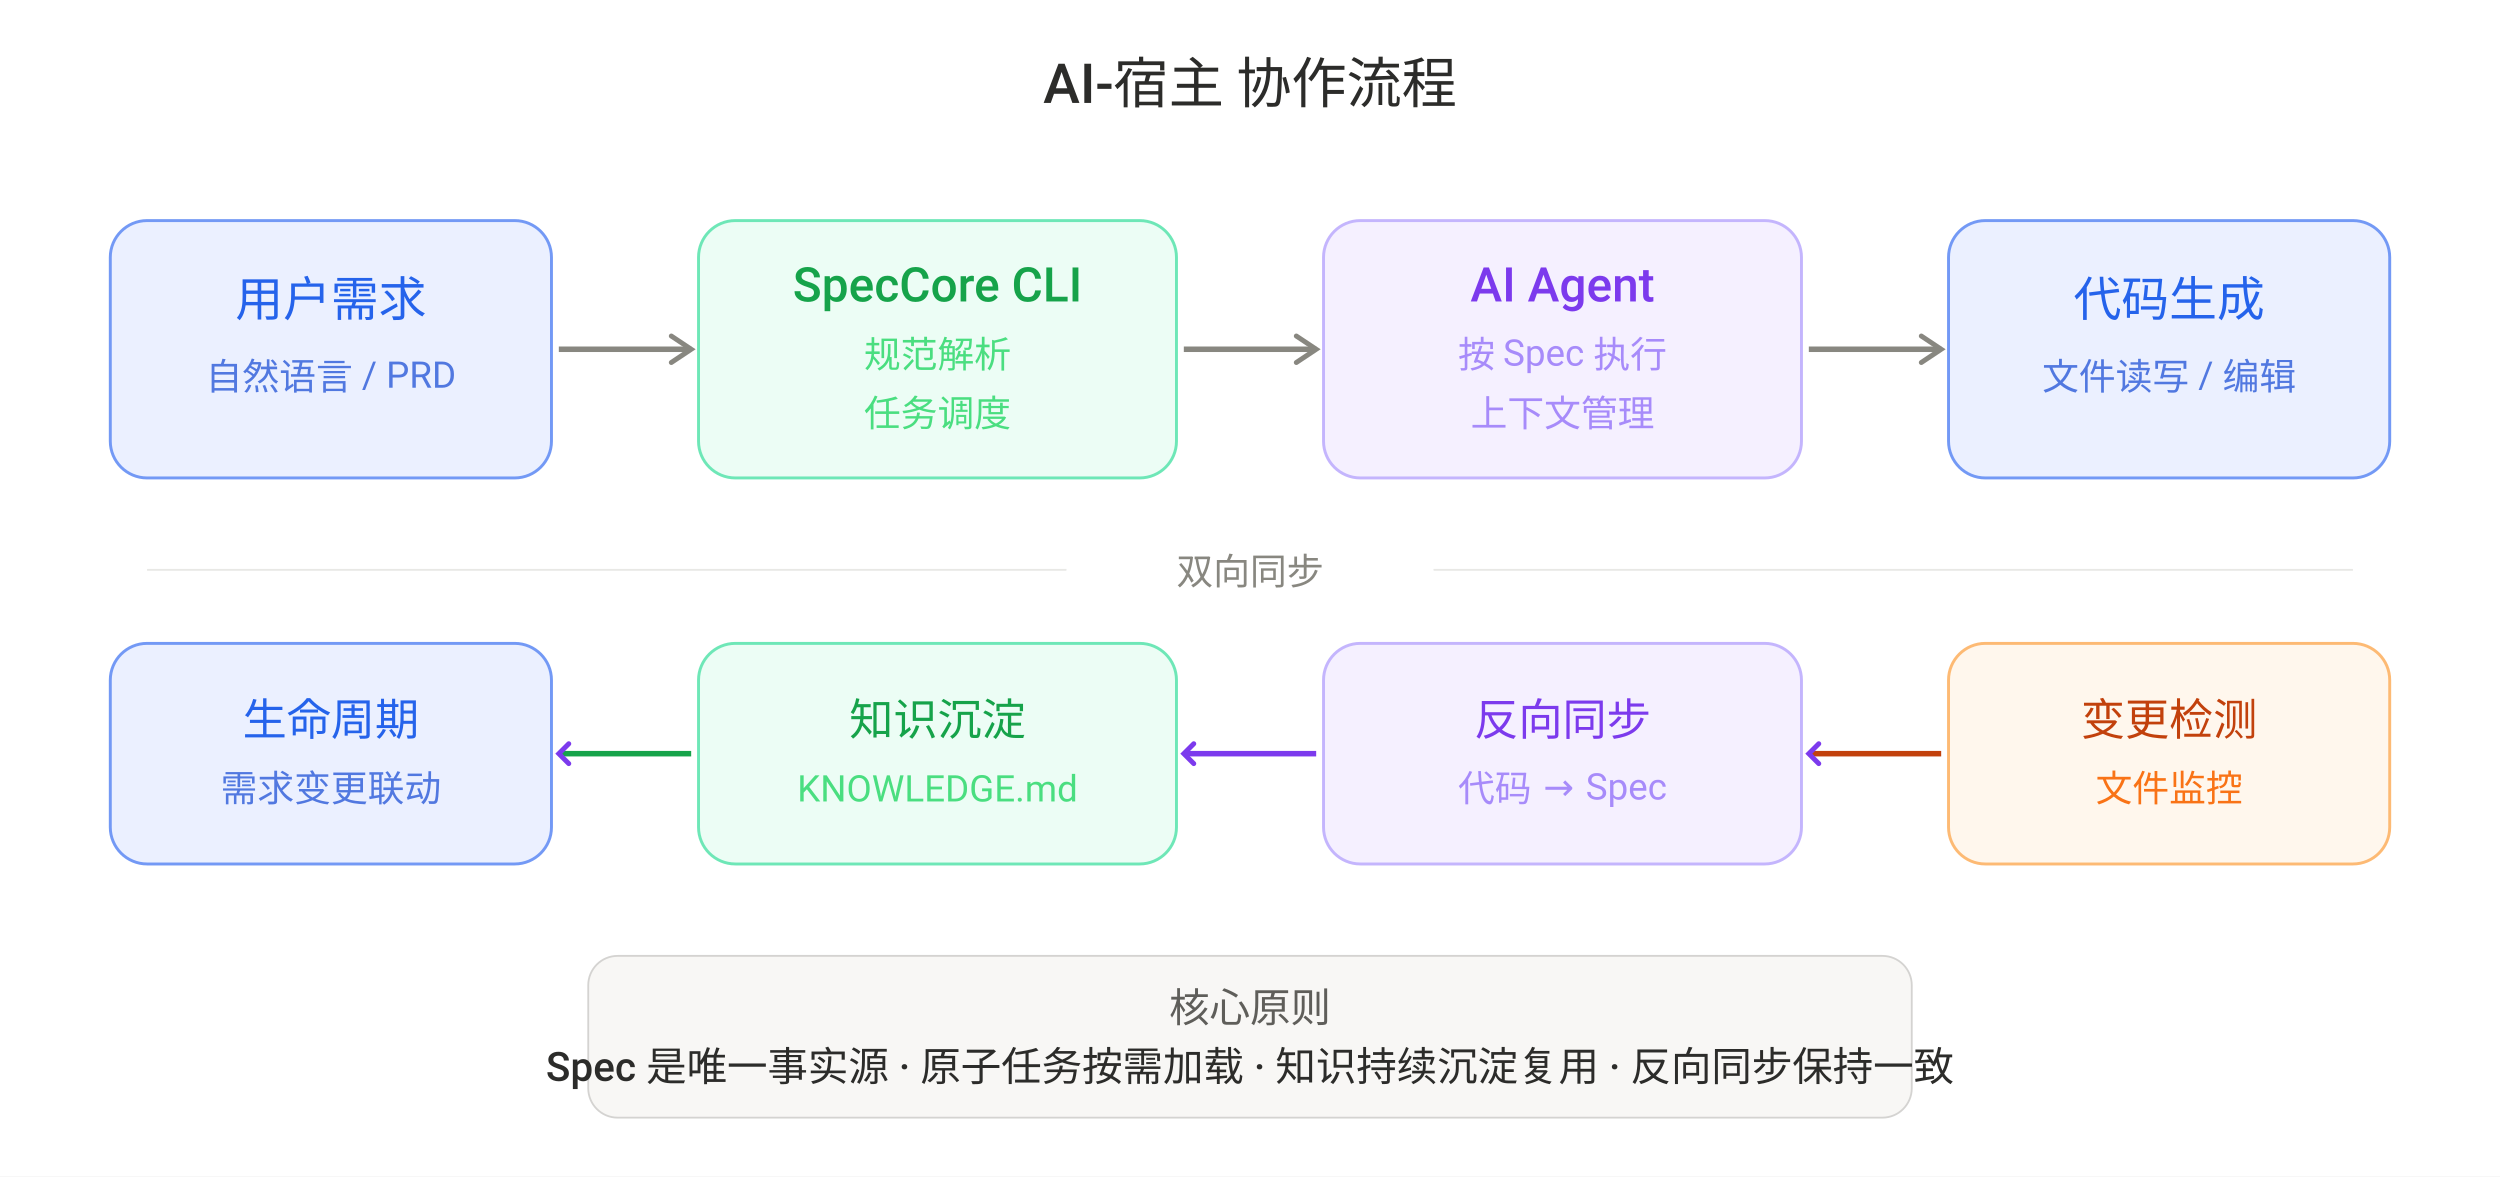
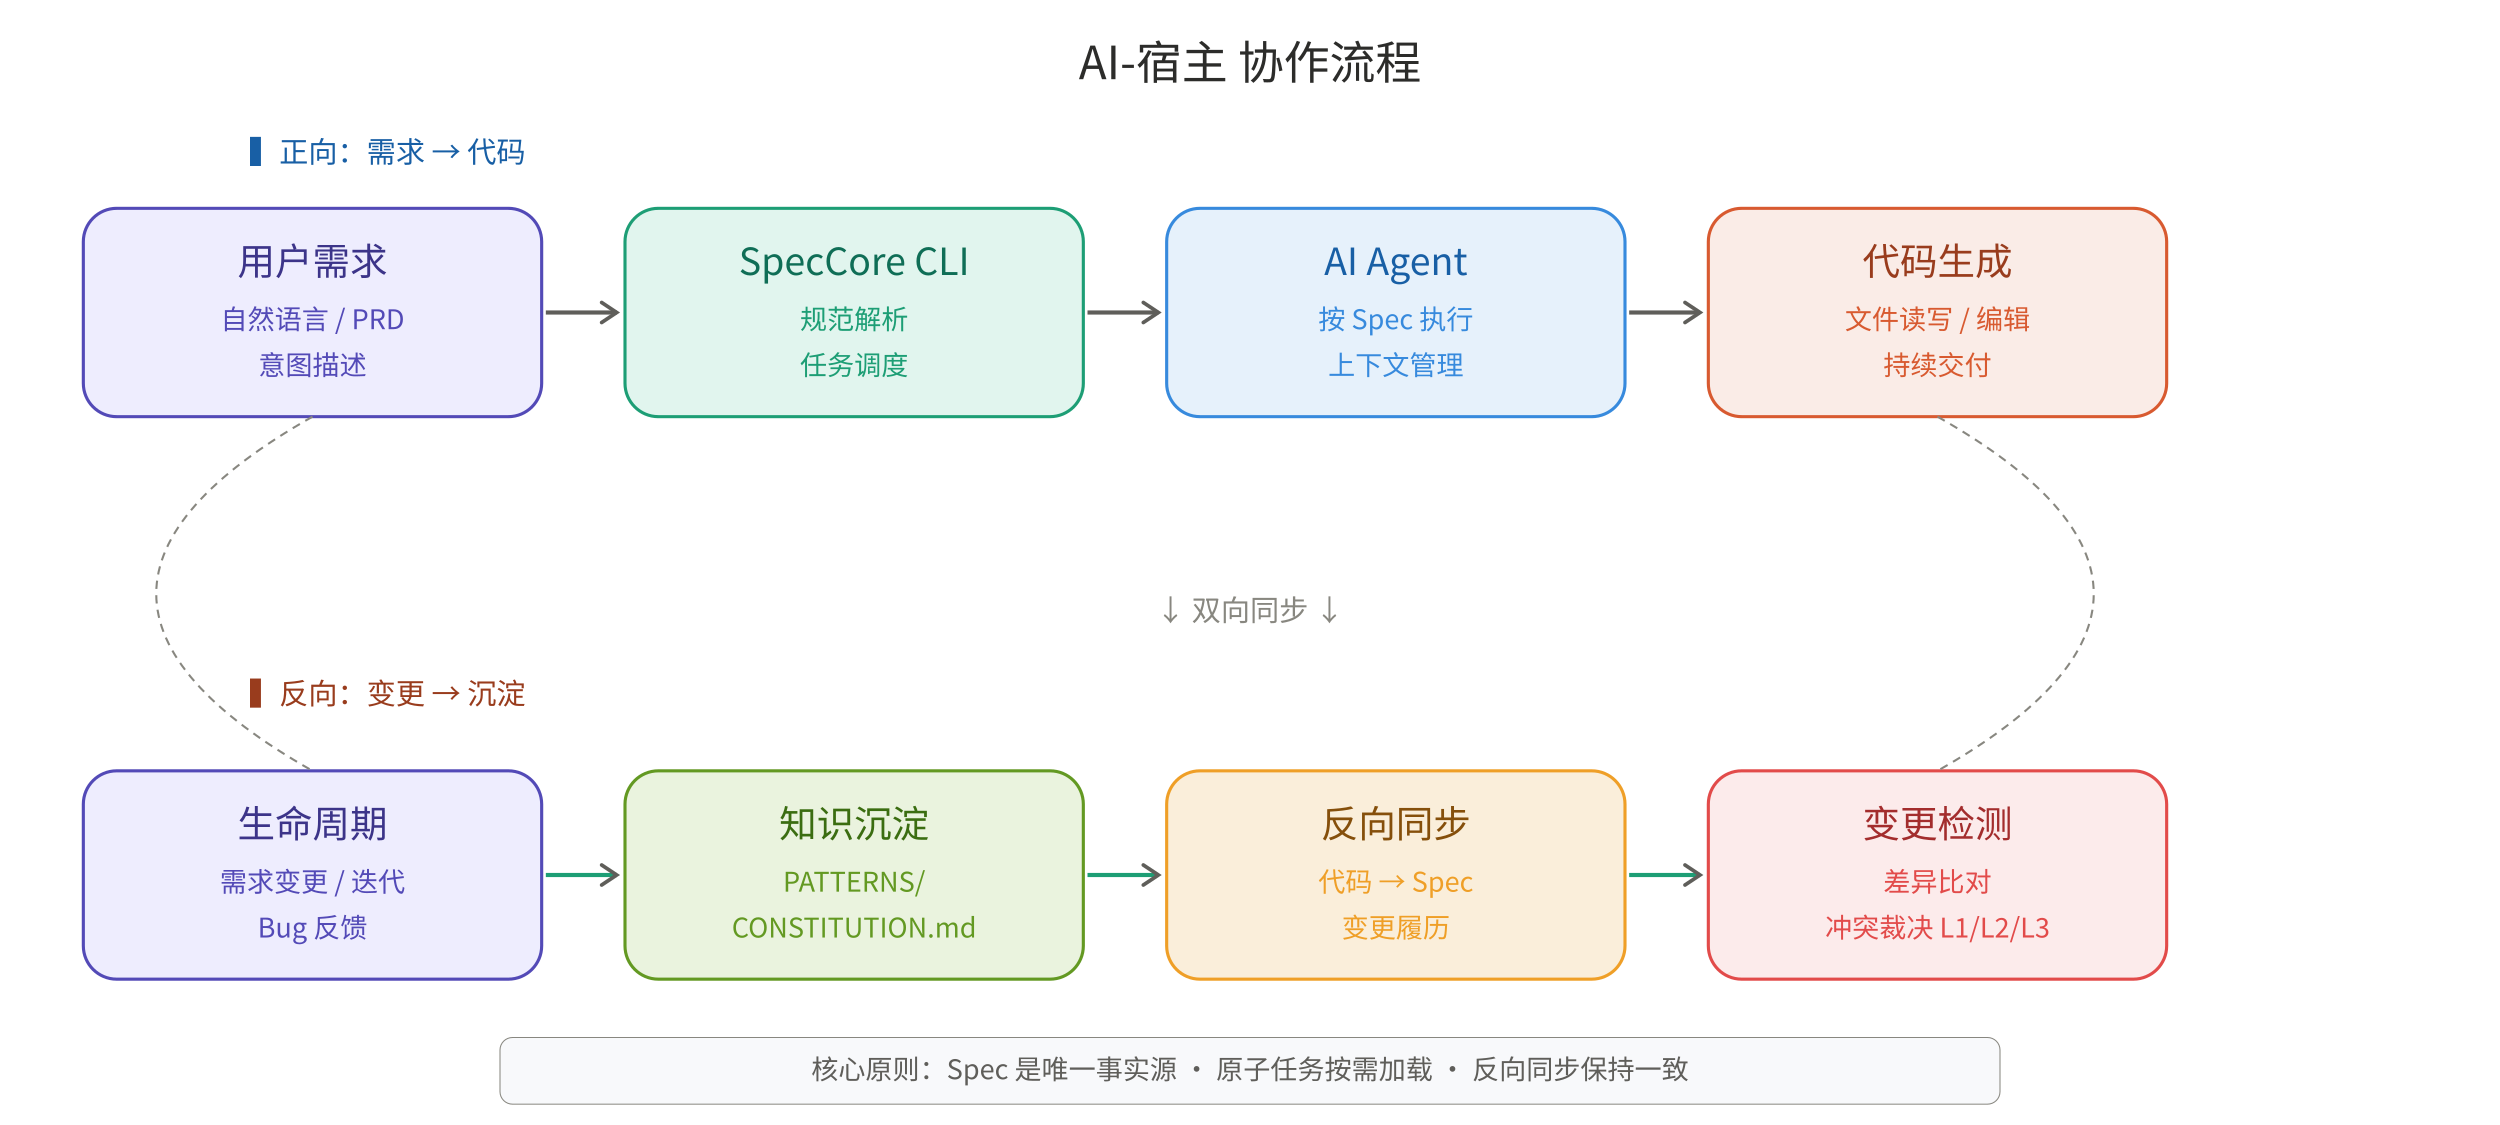
- <svg xmlns="http://www.w3.org/2000/svg" viewBox="0 0 680 320" style="font-family: 'Source Han Sans SC', 'Roboto', sans-serif;">
+ <svg xmlns="http://www.w3.org/2000/svg" viewBox="0 0 1200 540" width="1200" height="540" font-family="'Source Han Sans SC', 'Noto Sans CJK SC', 'PingFang SC', 'Microsoft YaHei', sans-serif">
  <defs>
-     <marker id="a" viewBox="0 0 10 10" refX="8" refY="5" markerWidth="6" markerHeight="6" orient="auto-start-reverse">
-       <path d="M2 1L8 5L2 9" fill="none" stroke="#888780" stroke-width="1.5" stroke-linecap="round" />
-     </marker>
-     <marker id="b" viewBox="0 0 10 10" refX="5" refY="5" markerWidth="6" markerHeight="6" orient="auto">
-       <path d="M2 2L5 5L2 8" fill="none" stroke="#7C3AED" stroke-width="1.5" stroke-linecap="round" />
+     <marker id="arrow" viewBox="0 0 10 10" refX="8" refY="5" markerWidth="6" markerHeight="6" orient="auto-start-reverse">
+       <path d="M2 1L8 5L2 9" fill="none" stroke="#5F5E5A" stroke-width="1.5" stroke-linecap="round" />
    </marker>
  </defs>
-   <rect width="680" height="320" fill="#fff" />
-   <text x="340" y="28" text-anchor="middle" font-weight="500" font-size="15" fill="#2C2C2A">AI-宿主 协作流程</text>
-   <rect x="30" y="60" width="120" height="70" rx="10" fill="#EBF0FF" stroke="#7399F5" stroke-width="0.8" />
-   <text x="90" y="86" text-anchor="middle" font-weight="500" font-size="13" fill="#2563EB">用户需求</text>
-   <text x="90" y="106" text-anchor="middle" font-size="10" fill="#5178E0">自然语言 / PRD</text>
-   <line x1="152" y1="95" x2="188" y2="95" stroke="#888780" stroke-width="1.5" marker-end="url(#a)" />
-   <rect x="190" y="60" width="130" height="70" rx="10" fill="#ECFDF5" stroke="#6EE7B7" stroke-width="0.8" />
-   <text x="255" y="82" text-anchor="middle" font-weight="500" font-size="13" fill="#16A34A">SpecCore CLI</text>
-   <text x="255" y="100" text-anchor="middle" font-size="10" fill="#4ADE80">规范解析</text>
-   <text x="255" y="116" text-anchor="middle" font-size="10" fill="#4ADE80">任务调度</text>
-   <line x1="322" y1="95" x2="358" y2="95" stroke="#888780" stroke-width="1.5" marker-end="url(#a)" />
-   <rect x="360" y="60" width="130" height="70" rx="10" fill="#F5F0FF" stroke="#C4B5FD" stroke-width="0.8" />
-   <text x="425" y="82" text-anchor="middle" font-weight="500" font-size="13" fill="#7C3AED">AI Agent</text>
-   <text x="425" y="100" text-anchor="middle" font-size="10" fill="#A78BFA">按 Spec 执行</text>
-   <text x="425" y="116" text-anchor="middle" font-size="10" fill="#A78BFA">上下文管理</text>
-   <line x1="492" y1="95" x2="528" y2="95" stroke="#888780" stroke-width="1.5" marker-end="url(#a)" />
-   <rect x="530" y="60" width="120" height="70" rx="10" fill="#EBF0FF" stroke="#7399F5" stroke-width="0.8" />
-   <text x="590" y="86" text-anchor="middle" font-weight="500" font-size="13" fill="#2563EB">代码生成</text>
-   <text x="590" y="106" text-anchor="middle" font-size="10" fill="#5178E0">文件读写 / 编辑</text>
-   <line x1="40" y1="155" x2="640" y2="155" stroke="#E8E8E5" stroke-width="0.5" />
-   <rect x="290" y="149" width="100" height="14" rx="7" fill="#fff" />
-   <text x="340" y="159" text-anchor="middle" font-size="10" fill="#888780">双向同步</text>
-   <rect x="530" y="175" width="120" height="60" rx="10" fill="#FFF7ED" stroke="#FDBA74" stroke-width="0.8" />
-   <text x="590" y="200" text-anchor="middle" font-weight="500" font-size="12" fill="#C2410C">变更检测</text>
-   <text x="590" y="218" text-anchor="middle" font-size="10" fill="#F97316">文件监控</text>
-   <line x1="528" y1="205" x2="492" y2="205" stroke="#C2410C" stroke-width="1.5" marker-end="url(#b)" />
-   <rect x="360" y="175" width="130" height="60" rx="10" fill="#F5F0FF" stroke="#C4B5FD" stroke-width="0.8" />
-   <text x="425" y="200" text-anchor="middle" font-weight="500" font-size="12" fill="#7C3AED">反向同步</text>
-   <text x="425" y="218" text-anchor="middle" font-size="10" fill="#A78BFA">代码 → Spec</text>
-   <line x1="358" y1="205" x2="322" y2="205" stroke="#7C3AED" stroke-width="1.5" marker-end="url(#b)" />
-   <rect x="190" y="175" width="130" height="60" rx="10" fill="#ECFDF5" stroke="#6EE7B7" stroke-width="0.8" />
-   <text x="255" y="200" text-anchor="middle" font-weight="500" font-size="12" fill="#16A34A">知识沉淀</text>
-   <text x="255" y="218" text-anchor="middle" font-size="10" fill="#4ADE80">KNOWLEDGE.md</text>
-   <line x1="188" y1="205" x2="152" y2="205" stroke="#16A34A" stroke-width="1.5" marker-end="url(#b)" />
-   <rect x="30" y="175" width="120" height="60" rx="10" fill="#EBF0FF" stroke="#7399F5" stroke-width="0.8" />
-   <text x="90" y="200" text-anchor="middle" font-weight="500" font-size="12" fill="#2563EB">生命周期</text>
-   <text x="90" y="218" text-anchor="middle" font-size="10" fill="#5178E0">需求变更联动</text>
-   <rect x="160" y="260" width="360" height="44" rx="8" fill="#F8F7F5" stroke="#D4D3D1" stroke-width="0.5" />
-   <text x="340" y="278" text-anchor="middle" font-size="11" fill="#5F5E5A">核心原则</text>
-   <text x="340" y="294" text-anchor="middle" font-size="11" fill="#2C2C2A" font-weight="500">Spec 是唯一事实源 · 原子任务按需加载 · 知识持续沉淀复用 · 反向同步保持一致</text>
+   <rect width="1200" height="540" fill="#FFFFFF" />
+   <text x="600" y="38" text-anchor="middle" font-weight="500" font-size="22" fill="#2C2C2A">AI-宿主 协作流程</text>
+   <text x="120" y="78" font-size="14" font-weight="500" fill="#185FA5">▍正向：需求 → 代码</text>
+   <text x="600" y="298" text-anchor="middle" font-size="14" font-weight="500" fill="#888780">↓ 双向同步 ↓</text>
+   <text x="120" y="338" font-size="14" font-weight="500" fill="#993C1D">▍反向：变更 → 沉淀</text>
+   <g>
+     <rect x="40" y="100" width="220" height="100" rx="16" fill="#EEEDFE" stroke="#534AB7" stroke-width="1.5" />
+     <text x="150" y="132" text-anchor="middle" font-size="18" font-weight="500" fill="#3C3489">用户需求</text>
+     <text x="150" y="158" text-anchor="middle" font-size="13" fill="#534AB7">自然语言 / PRD</text>
+     <text x="150" y="180" text-anchor="middle" font-size="13" fill="#534AB7">意图描述</text>
+   </g>
+   <line x1="262" y1="150" x2="296" y2="150" stroke="#5F5E5A" stroke-width="2" marker-end="url(#arrow)" />
+   <g>
+     <rect x="300" y="100" width="220" height="100" rx="16" fill="#E1F5EE" stroke="#1D9E75" stroke-width="1.5" />
+     <text x="410" y="132" text-anchor="middle" font-size="18" font-weight="500" fill="#0F6E56">SpecCore CLI</text>
+     <text x="410" y="158" text-anchor="middle" font-size="13" fill="#1D9E75">规范解析</text>
+     <text x="410" y="180" text-anchor="middle" font-size="13" fill="#1D9E75">任务调度</text>
+   </g>
+   <line x1="522" y1="150" x2="556" y2="150" stroke="#5F5E5A" stroke-width="2" marker-end="url(#arrow)" />
+   <g>
+     <rect x="560" y="100" width="220" height="100" rx="16" fill="#E6F1FB" stroke="#378ADD" stroke-width="1.5" />
+     <text x="670" y="132" text-anchor="middle" font-size="18" font-weight="500" fill="#185FA5">AI Agent</text>
+     <text x="670" y="158" text-anchor="middle" font-size="13" fill="#378ADD">按 Spec 执行</text>
+     <text x="670" y="180" text-anchor="middle" font-size="13" fill="#378ADD">上下文管理</text>
+   </g>
+   <line x1="782" y1="150" x2="816" y2="150" stroke="#5F5E5A" stroke-width="2" marker-end="url(#arrow)" />
+   <g>
+     <rect x="820" y="100" width="220" height="100" rx="16" fill="#FAECE7" stroke="#D85A30" stroke-width="1.5" />
+     <text x="930" y="132" text-anchor="middle" font-size="18" font-weight="500" fill="#993C1D">代码生成</text>
+     <text x="930" y="158" text-anchor="middle" font-size="13" fill="#D85A30">文件读写 / 编辑</text>
+     <text x="930" y="180" text-anchor="middle" font-size="13" fill="#D85A30">持续交付</text>
+   </g>
+   <g>
+     <rect x="40" y="370" width="220" height="100" rx="16" fill="#EEEDFE" stroke="#534AB7" stroke-width="1.5" />
+     <text x="150" y="402" text-anchor="middle" font-size="18" font-weight="500" fill="#3C3489">生命周期</text>
+     <text x="150" y="428" text-anchor="middle" font-size="13" fill="#534AB7">需求变更 / 迭代</text>
+     <text x="150" y="450" text-anchor="middle" font-size="13" fill="#534AB7">Bug 反馈</text>
+   </g>
+   <line x1="262" y1="420" x2="296" y2="420" stroke="#1D9E75" stroke-width="2" marker-end="url(#arrow)" />
+   <g>
+     <rect x="300" y="370" width="220" height="100" rx="16" fill="#EAF3DE" stroke="#639922" stroke-width="1.5" />
+     <text x="410" y="402" text-anchor="middle" font-size="18" font-weight="500" fill="#3B6D11">知识沉淀</text>
+     <text x="410" y="428" text-anchor="middle" font-size="13" fill="#639922">PATTERNS/</text>
+     <text x="410" y="450" text-anchor="middle" font-size="13" fill="#639922">CONSTITUTION.md</text>
+   </g>
+   <line x1="522" y1="420" x2="556" y2="420" stroke="#1D9E75" stroke-width="2" marker-end="url(#arrow)" />
+   <g>
+     <rect x="560" y="370" width="220" height="100" rx="16" fill="#FAEEDA" stroke="#EF9F27" stroke-width="1.5" />
+     <text x="670" y="402" text-anchor="middle" font-size="18" font-weight="500" fill="#854F0B">反向同步</text>
+     <text x="670" y="428" text-anchor="middle" font-size="13" fill="#EF9F27">代码 → Spec</text>
+     <text x="670" y="450" text-anchor="middle" font-size="13" fill="#EF9F27">变更履历</text>
+   </g>
+   <line x1="782" y1="420" x2="816" y2="420" stroke="#1D9E75" stroke-width="2" marker-end="url(#arrow)" />
+   <g>
+     <rect x="820" y="370" width="220" height="100" rx="16" fill="#FCEBEB" stroke="#E24B4A" stroke-width="1.5" />
+     <text x="930" y="402" text-anchor="middle" font-size="18" font-weight="500" fill="#A32D2D">变更检测</text>
+     <text x="930" y="428" text-anchor="middle" font-size="13" fill="#E24B4A">差异比对</text>
+     <text x="930" y="450" text-anchor="middle" font-size="13" fill="#E24B4A">冲突裁决 L1/L2/L3</text>
+   </g>
+   <rect x="240" y="498" width="720" height="32" rx="6" fill="#F8F9FB" stroke="#888780" stroke-width="0.5" />
+   <text x="600" y="518" text-anchor="middle" font-size="13" fill="#5F5E5A">核心原则：Spec 是唯一事实源 · 原子任务按需加载 · 反向同步保持一致</text>
+   <path d="M930 200 Q 1080 285 930 370" fill="none" stroke="#888780" stroke-width="1" stroke-dasharray="4,3" />
+   <path d="M150 200 Q 0 285 150 370" fill="none" stroke="#888780" stroke-width="1" stroke-dasharray="4,3" />
</svg>
